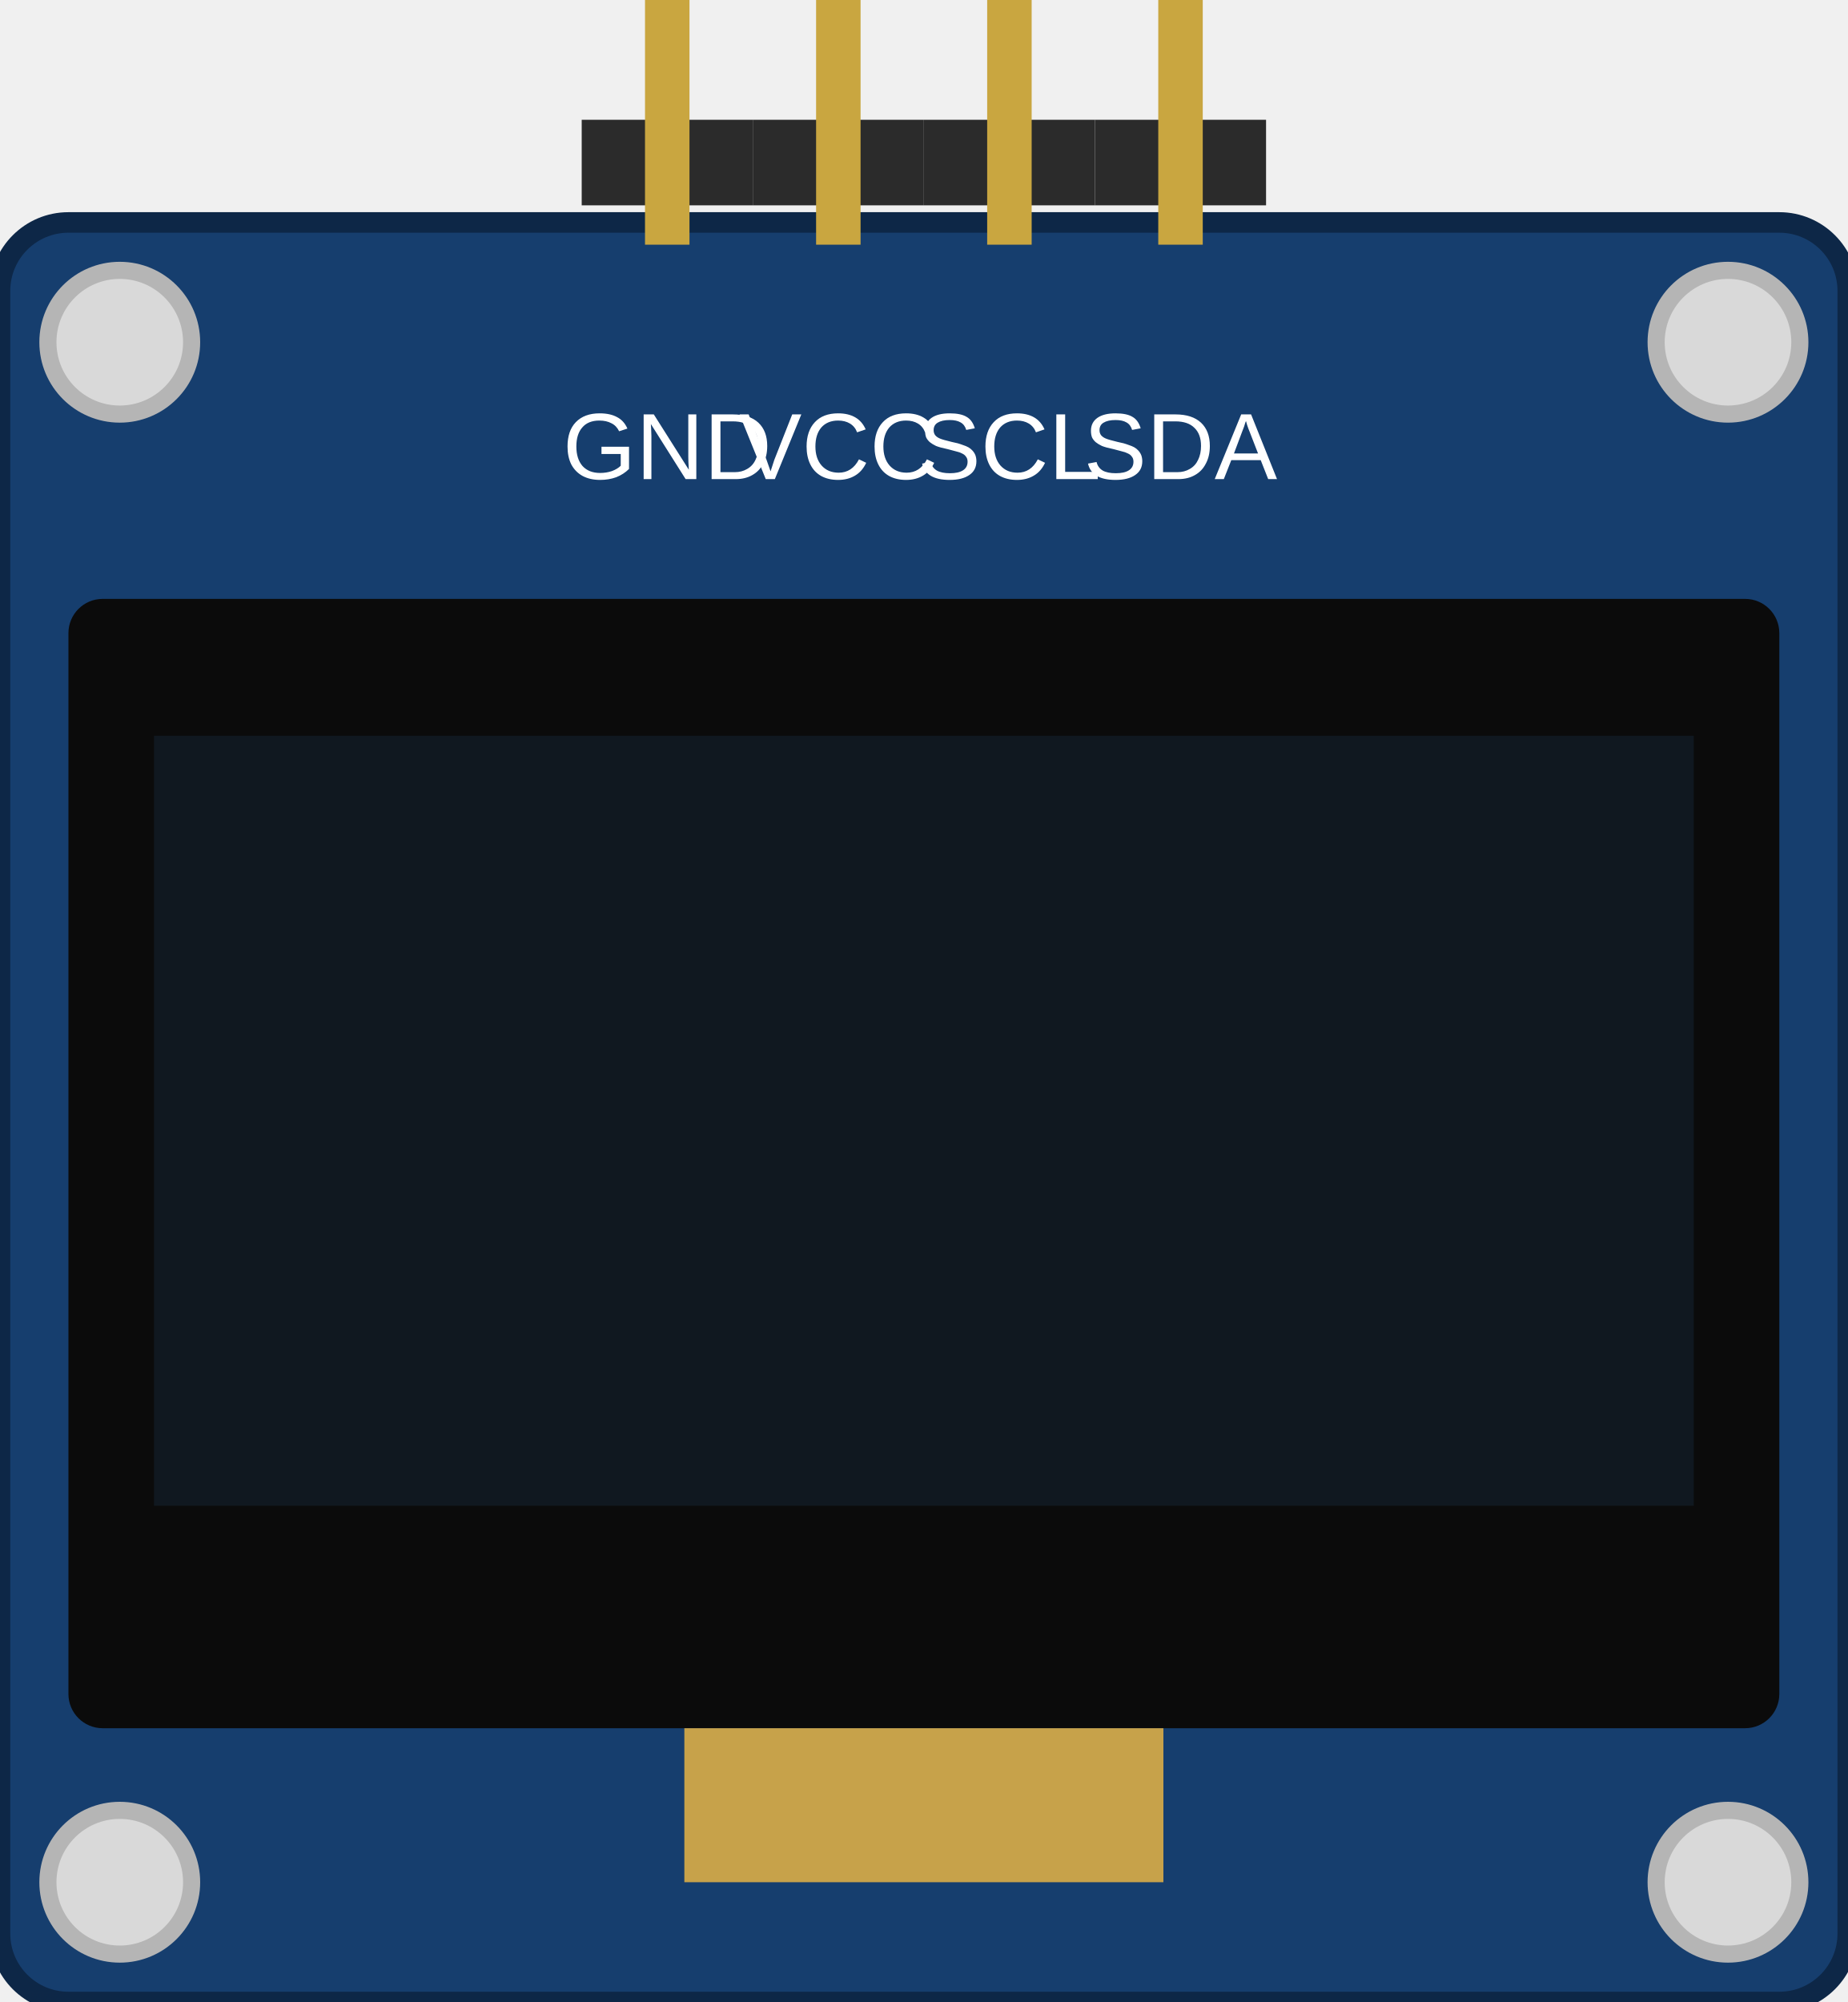
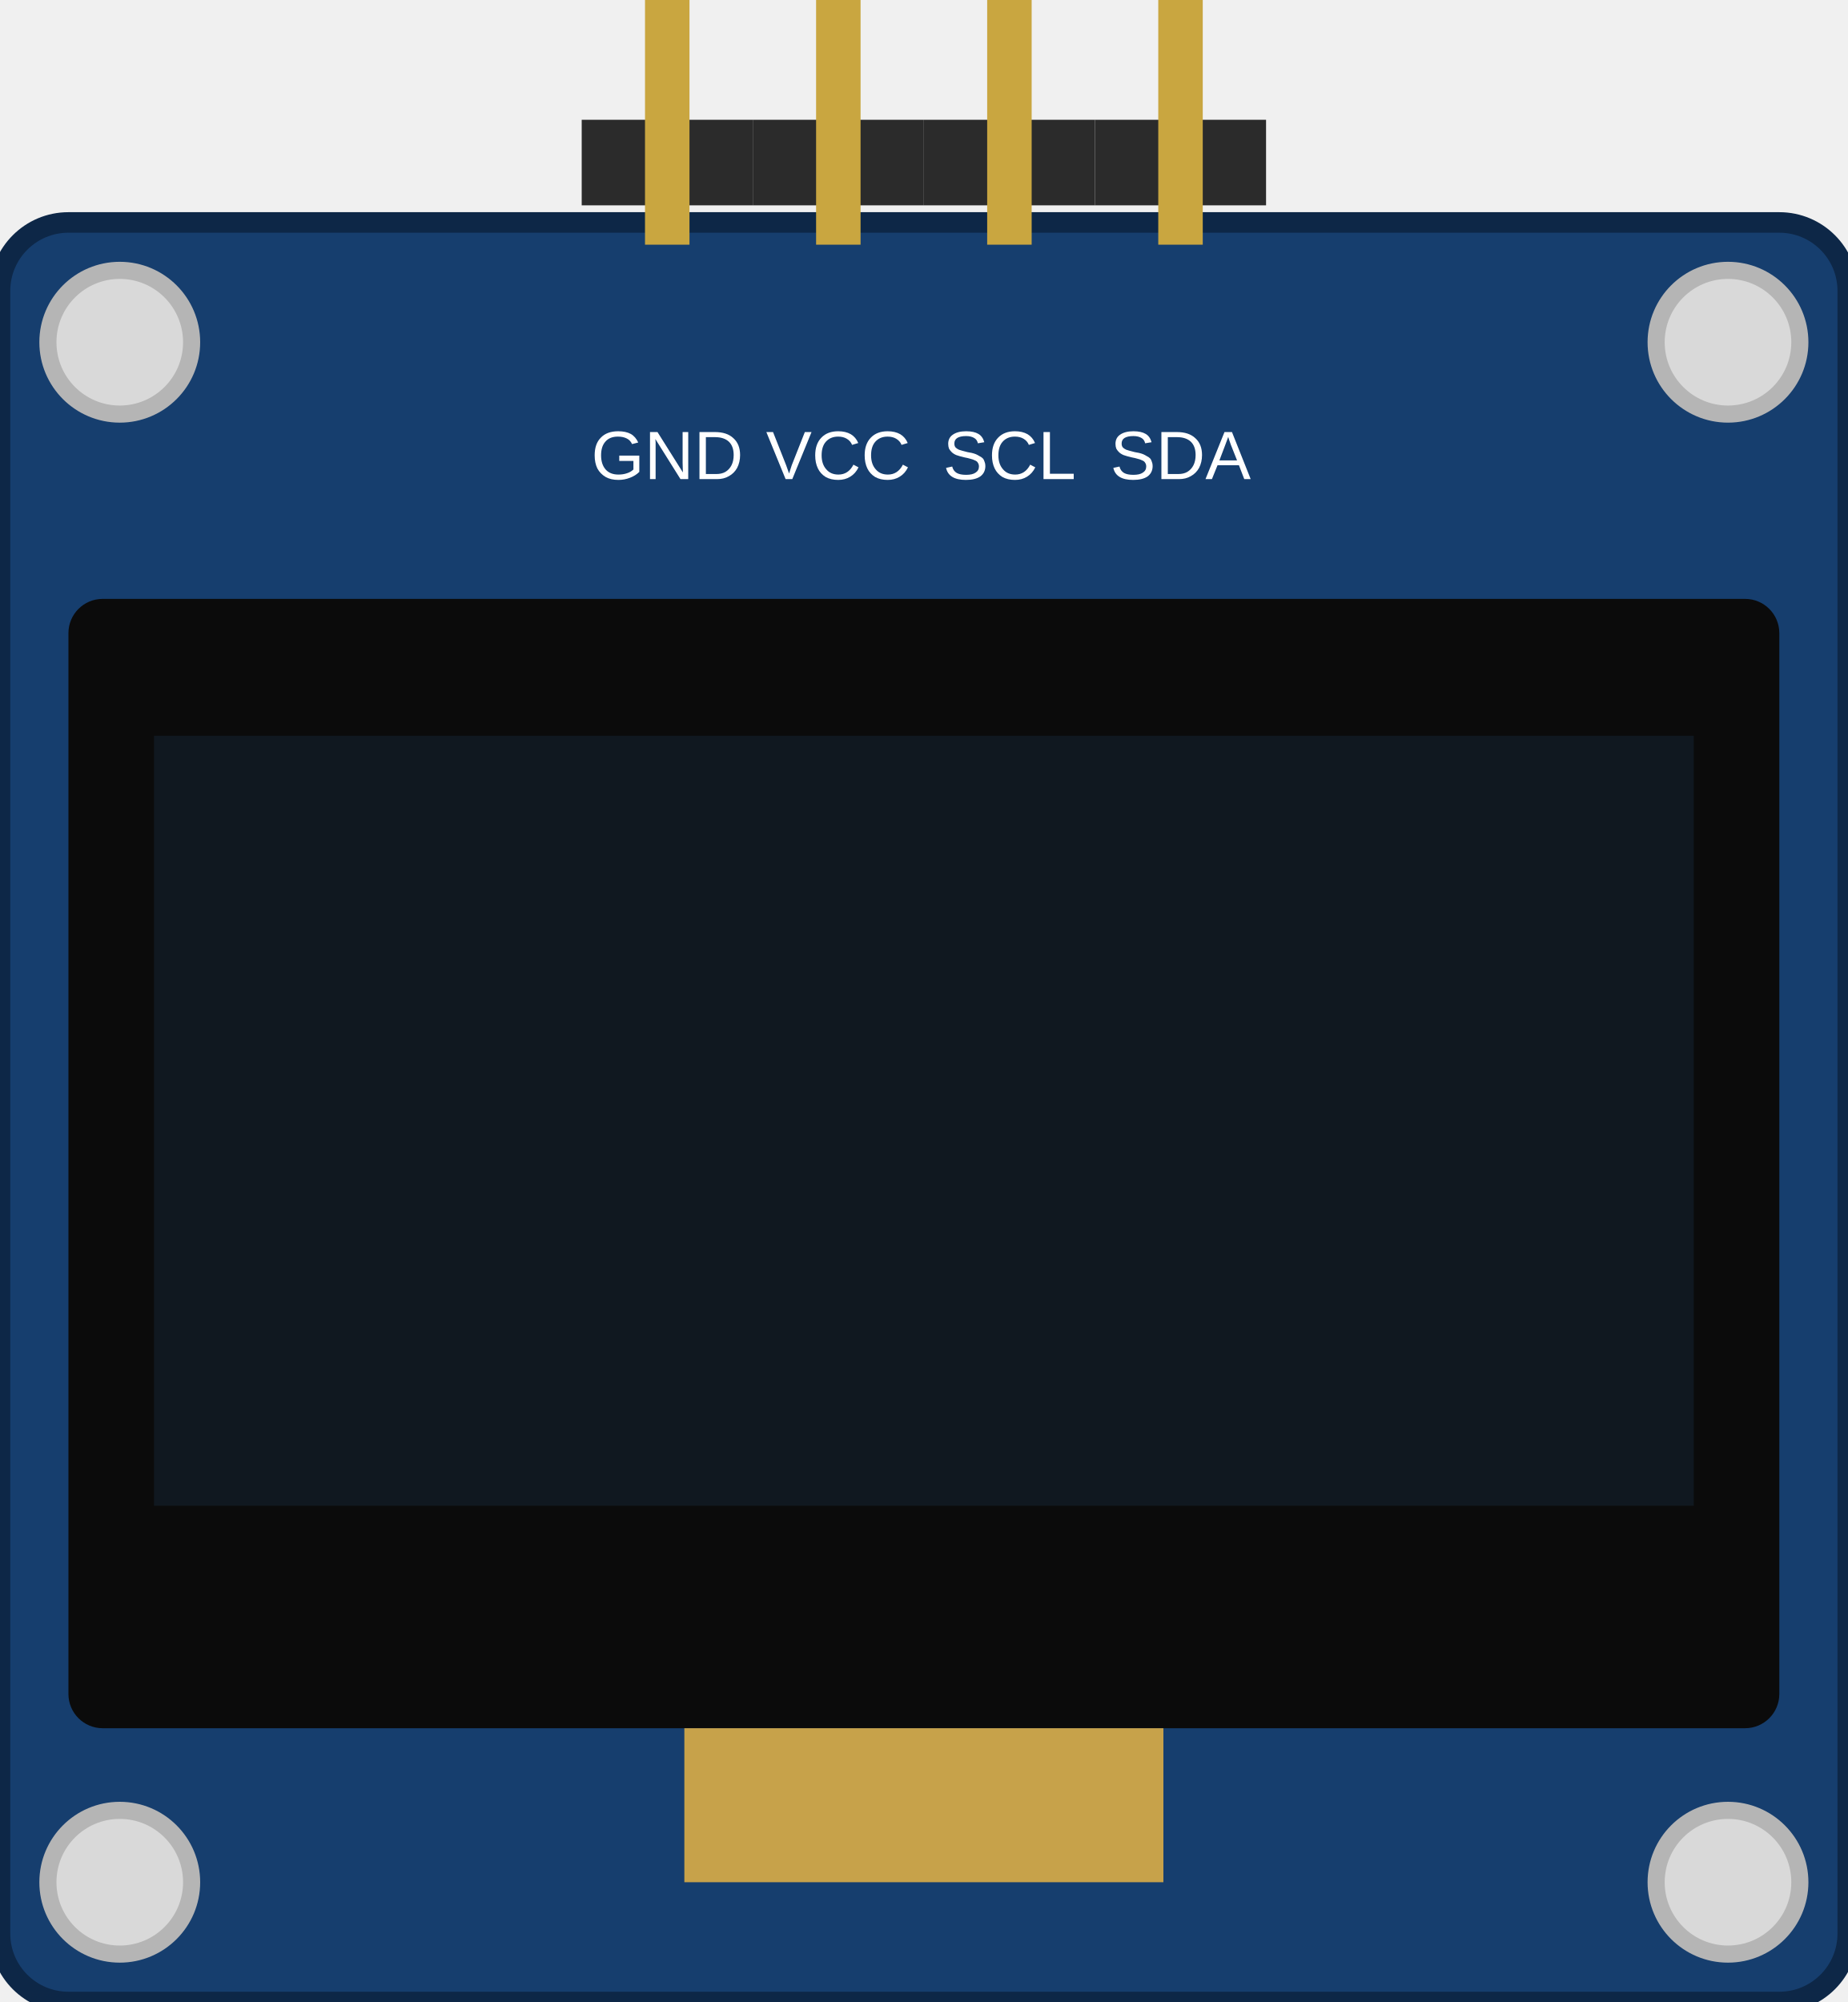
<svg xmlns="http://www.w3.org/2000/svg" viewBox="0 0 108 117" width="1.08in" height="1.17in">
  <g>
    <g transform="translate(0 13)">
      <rect x="0" y="0" width="108" height="104" fill="#163e6e" rx="4" stroke="#0d2747" stroke-width="1.2" />
      <circle cx="7" cy="7" r="4.2" fill="#d9d9d9" stroke="#b5b5b5" stroke-width="1" />
      <circle cx="101" cy="7" r="4.2" fill="#d9d9d9" stroke="#b5b5b5" stroke-width="1" />
      <circle cx="7" cy="97" r="4.2" fill="#d9d9d9" stroke="#b5b5b5" stroke-width="1" />
      <circle cx="101" cy="97" r="4.2" fill="#d9d9d9" stroke="#b5b5b5" stroke-width="1" />
      <rect x="34" y="-6" width="10" height="5" fill="#2b2b2b" />
      <line x1="39" y1="0" x2="39" y2="-13" stroke="#c9a640" stroke-width="2.6" stroke-linecap="square" />
-       <text x="39" y="15" font-size="5.5" fill="#ffffff" font-family="'Droid Sans', 'Segoe UI', Arial, sans-serif" text-anchor="middle">GND</text>
+       <text x="39" y="15" font-size="4" fill="#ffffff" font-family="'Droid Sans', 'Segoe UI', Arial, sans-serif" text-anchor="middle">GND</text>
      <rect x="44" y="-6" width="10" height="5" fill="#2b2b2b" />
      <line x1="49" y1="0" x2="49" y2="-13" stroke="#c9a640" stroke-width="2.6" stroke-linecap="square" />
-       <text x="49" y="15" font-size="5.5" fill="#ffffff" font-family="'Droid Sans', 'Segoe UI', Arial, sans-serif" text-anchor="middle">VCC</text>
+       <text x="49" y="15" font-size="4" fill="#ffffff" font-family="'Droid Sans', 'Segoe UI', Arial, sans-serif" text-anchor="middle">VCC</text>
      <rect x="54" y="-6" width="10" height="5" fill="#2b2b2b" />
      <line x1="59" y1="0" x2="59" y2="-13" stroke="#c9a640" stroke-width="2.6" stroke-linecap="square" />
-       <text x="59" y="15" font-size="5.5" fill="#ffffff" font-family="'Droid Sans', 'Segoe UI', Arial, sans-serif" text-anchor="middle">SCL</text>
+       <text x="59" y="15" font-size="4" fill="#ffffff" font-family="'Droid Sans', 'Segoe UI', Arial, sans-serif" text-anchor="middle">SCL</text>
      <rect x="64" y="-6" width="10" height="5" fill="#2b2b2b" />
      <line x1="69" y1="0" x2="69" y2="-13" stroke="#c9a640" stroke-width="2.6" stroke-linecap="square" />
-       <text x="69" y="15" font-size="5.5" fill="#ffffff" font-family="'Droid Sans', 'Segoe UI', Arial, sans-serif" text-anchor="middle">SDA</text>
+       <text x="69" y="15" font-size="4" fill="#ffffff" font-family="'Droid Sans', 'Segoe UI', Arial, sans-serif" text-anchor="middle">SDA</text>
      <rect x="4" y="22" width="100" height="66" fill="#0b0b0b" rx="2" />
      <rect x="9" y="30" width="90" height="45" fill="#101820" />
      <rect x="40" y="88" width="28" height="9" fill="#c7a24a" />
    </g>
  </g>
</svg>
